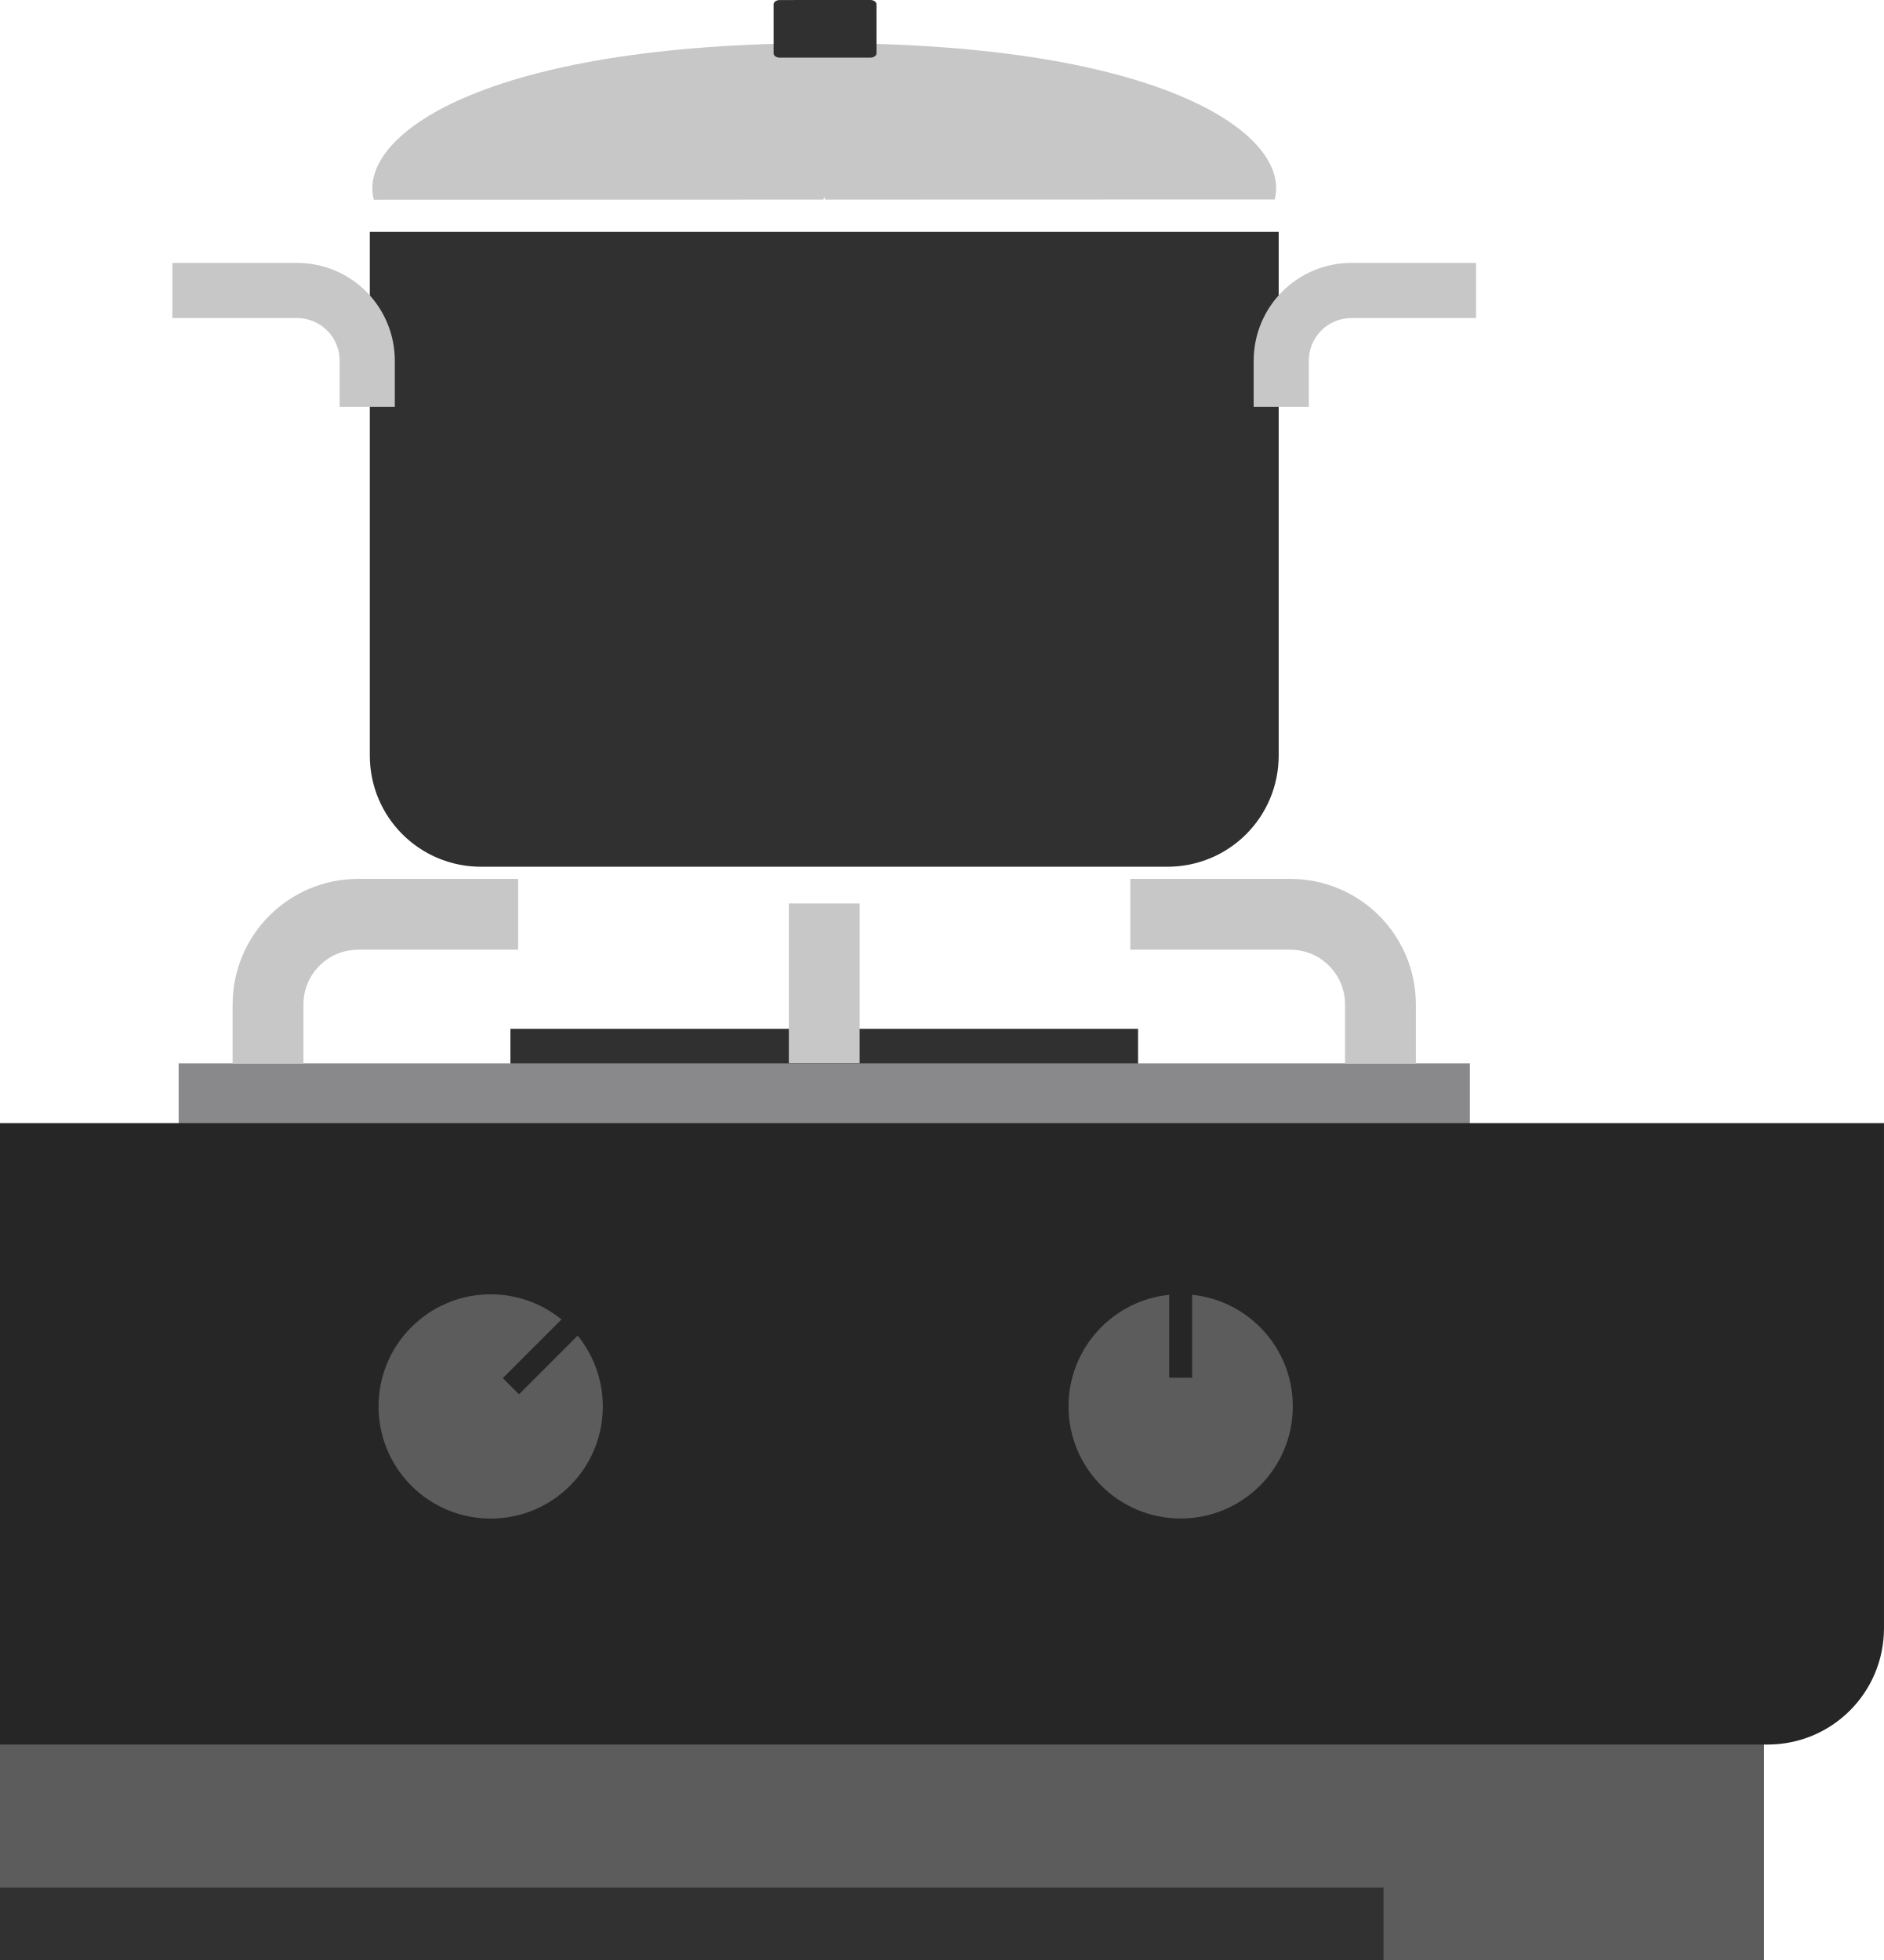
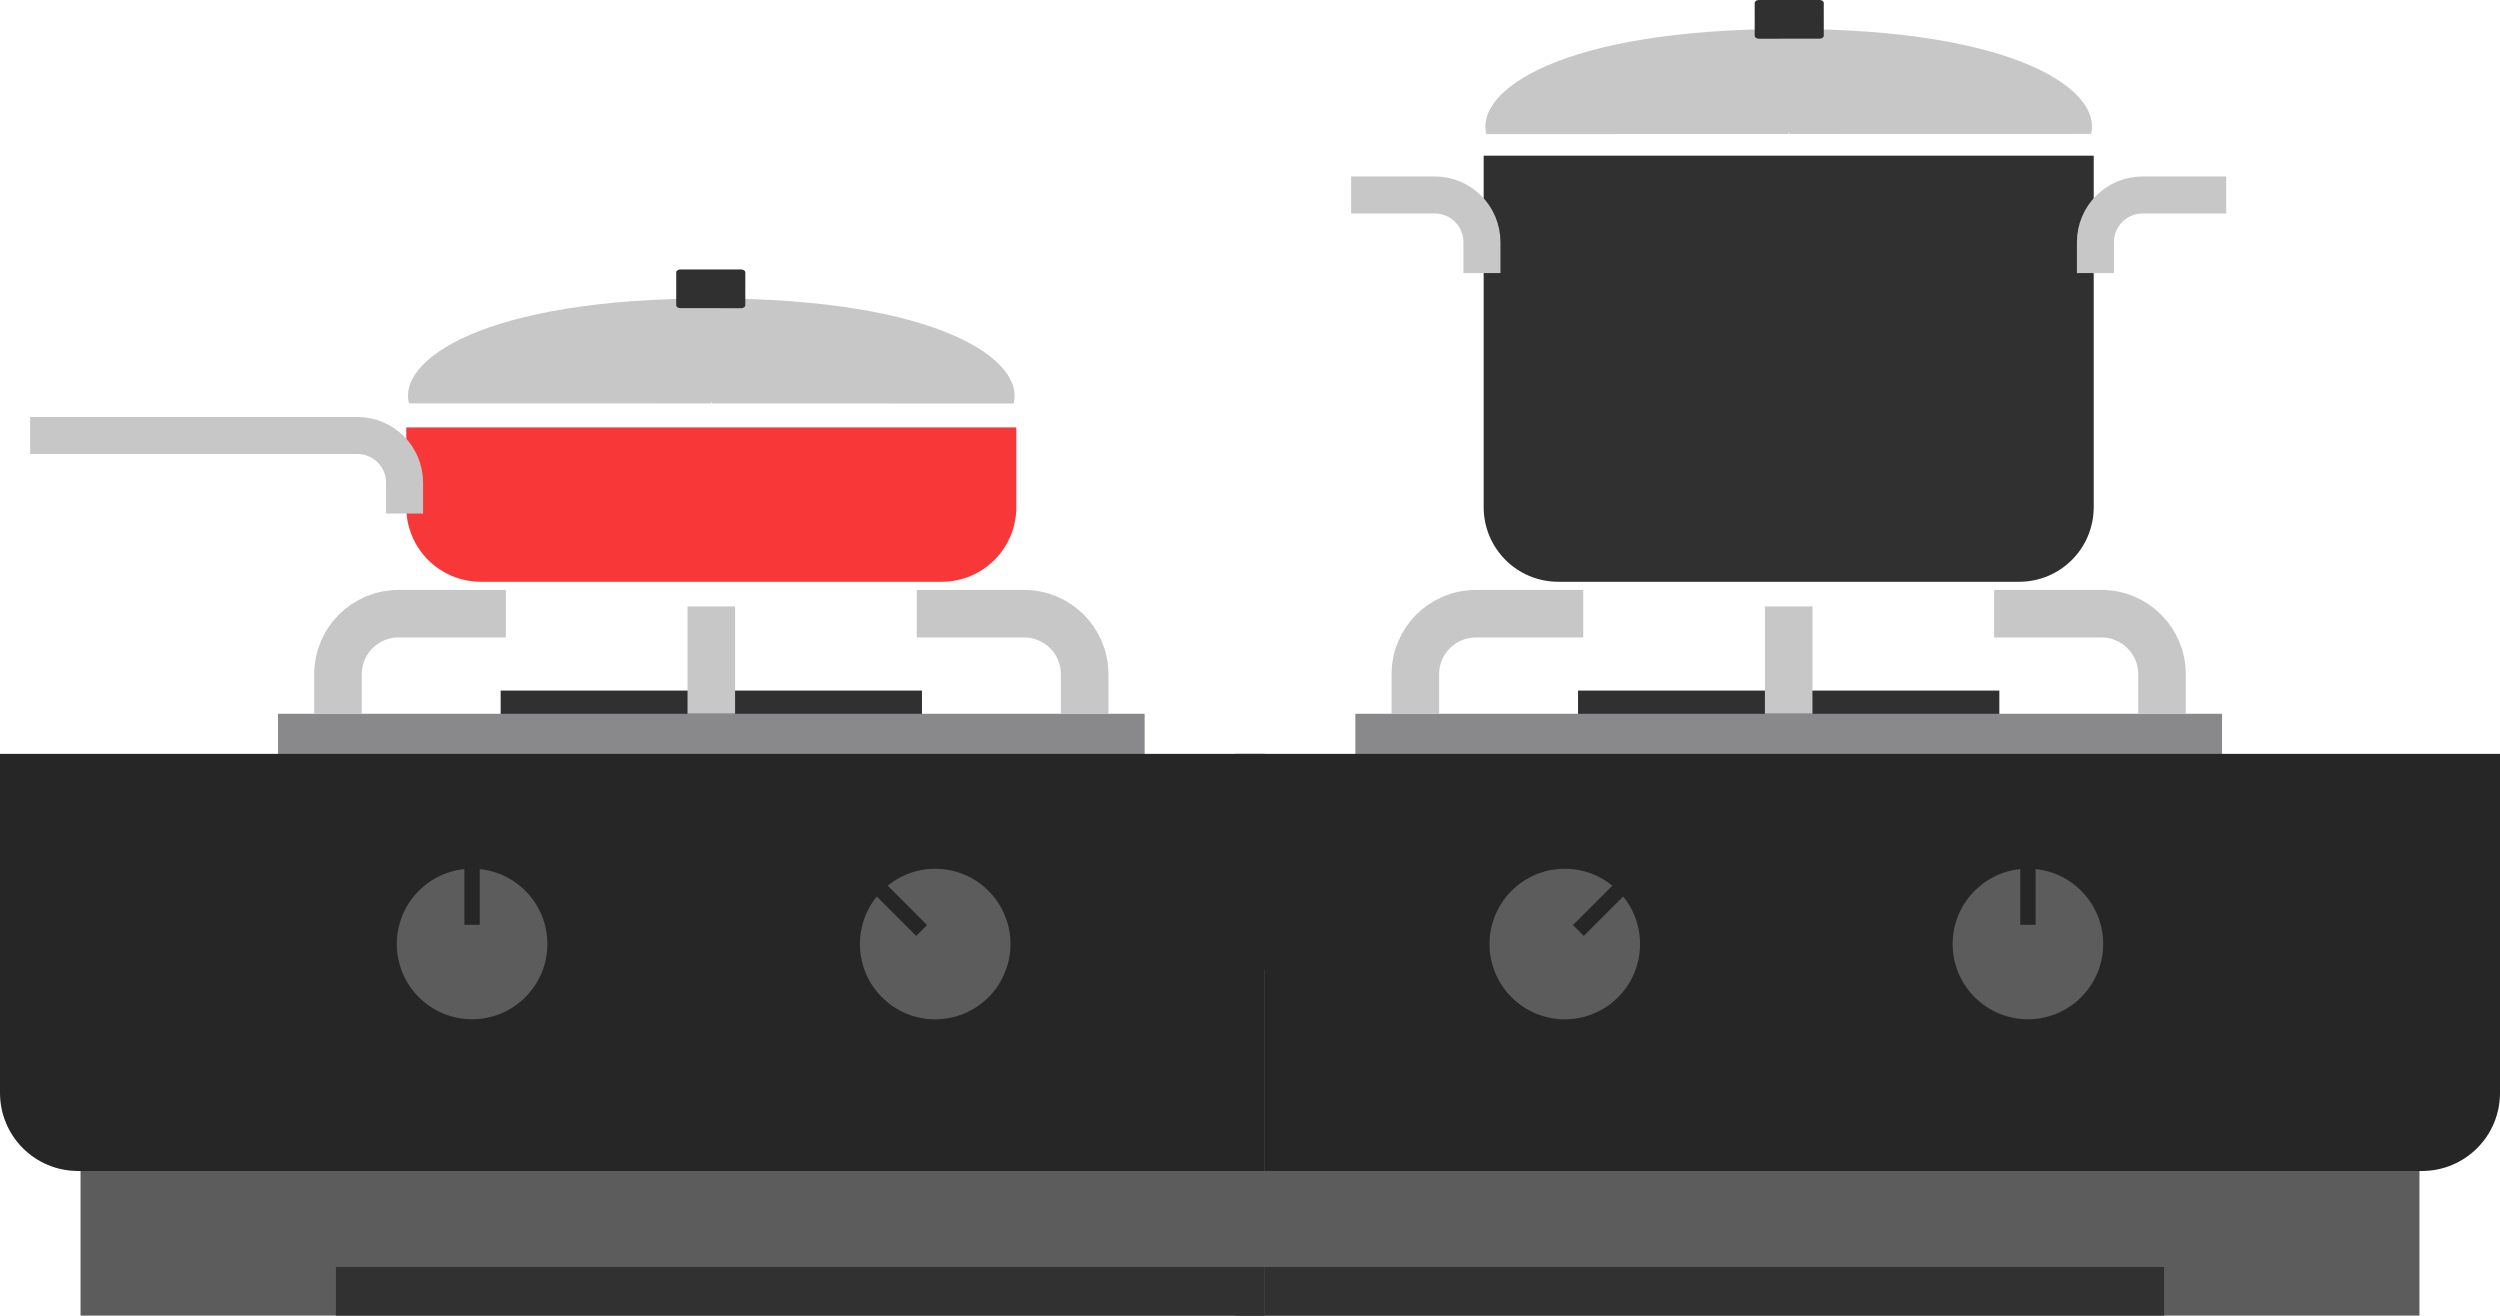
- <svg xmlns="http://www.w3.org/2000/svg" width="259.998" height="270.495" id="svg5207" version="1.1">
+ <svg xmlns="http://www.w3.org/2000/svg" width="514.012" height="270.495" id="svg5207" version="1.1">
  <defs id="defs5209" />
-   <g id="layer1" transform="translate(-245.0011,-337.2168)">
+   <g id="layer1" transform="translate(9.012931,-337.2168)">
    <rect y="479.201" x="315.44" height="8.284" width="86.621" id="rect4474" style="fill:#303031;fill-opacity:1;stroke:none" />
    <rect style="fill:#89898b;fill-opacity:1;stroke:none" id="rect4457" width="178.191" height="8.284" x="269.655" y="483.974" />
    <path style="fill:none;stroke:#c7c7c7;stroke-width:9.774;stroke-miterlimit:4;stroke-opacity:1" d="m 281.991,483.997 0,-8.139 c 0,-6.904 5.558,-12.462 12.462,-12.462 l 22.056,0" id="rect4461" />
    <path id="path4464" d="m 435.509,483.997 0,-8.139 c 0,-6.904 -5.558,-12.462 -12.462,-12.462 l -22.056,0" style="fill:none;stroke:#c7c7c7;stroke-width:9.774;stroke-miterlimit:4;stroke-opacity:1" />
    <path id="path4472" d="m 358.75,461.899 0,22.056" style="fill:none;stroke:#c7c7c7;stroke-width:9.774;stroke-miterlimit:4;stroke-opacity:1" />
    <path style="fill:#5c5c5c;fill-opacity:1;stroke:none" d="m 245.001,536.587 0,71.125 243.438,0 0,-71.125 -243.438,0 z" id="rect4608" />
    <path style="fill:#262626;fill-opacity:1;stroke:none" d="m 245.001,492.212 0,85.766 243.925,0 c 8.906,0 16.073,-7.167 16.073,-16.073 l 0,-69.693 -259.998,0 z" id="rect4592" />
    <path style="fill:#5c5c5c;fill-opacity:1;stroke:none" d="m 322.488,519.312 c -6.079,-4.958 -15.049,-4.605 -20.715,1.061 -6.044,6.044 -6.044,15.844 0,21.888 6.044,6.044 15.844,6.044 21.888,0 5.666,-5.666 6.019,-14.636 1.061,-20.715 l -8.096,8.096 -2.233,-2.233 8.096,-8.096 z" id="path4613" />
    <path id="path4628" d="m 406.359,515.907 c -7.804,0.793 -13.898,7.385 -13.898,15.398 0,8.548 6.929,15.477 15.477,15.477 8.548,0 15.477,-6.929 15.477,-15.477 0,-8.013 -6.093,-14.605 -13.898,-15.398 l 0,11.45 -3.159,0 0,-11.45 z" style="fill:#5c5c5c;fill-opacity:1;stroke:none" />
    <path style="fill:#313131;fill-opacity:1;stroke:none" d="m 245.001,597.712 0,10 190.938,0 0,-10 -190.938,0 z" id="rect4632" />
    <g id="g4493" transform="matrix(2.118057,0,0,2.118057,-2457.836,-1170.8)">
      <path transform="translate(0,332.3622)" id="rect4476" d="m 1300.188,394.727 0,34.117 c 0,4.015 3.235,7.25 7.25,7.25 l 44.719,0 c 4.015,0 7.25,-3.235 7.25,-7.25 l 0,-34.117 z" style="fill:#303031;fill-opacity:1;stroke:none" />
      <path style="fill:none;stroke:#c7c7c7;stroke-width:3.595;stroke-miterlimit:4;stroke-opacity:1" d="m 1359.573,738.486 0,-2.994 c 0,-2.539 2.044,-4.584 4.584,-4.584 l 8.113,0" id="path4483" />
      <path id="path4485" d="m 1300.02,738.486 0,-2.994 c 0,-2.539 -2.044,-4.584 -4.584,-4.584 l -8.113,0" style="fill:none;stroke:#c7c7c7;stroke-width:3.595;stroke-miterlimit:4;stroke-opacity:1" />
    </g>
    <g id="g4537" transform="matrix(1,-2.8872043e-4,2.8872043e-4,1,-1095.422,-449.1782)">
      <path id="path4498" transform="translate(0,332.3622)" d="m 1453.938,460.406 c -47.271,0.017 -64.498,12.853 -62.156,21.594 l 62.031,0 c 0.077,-0.143 0.125,-0.305 0.125,-0.5 0,0.195 0.048,0.357 0.125,0.5 l 62.031,0 c 2.342,-8.741 -14.885,-21.576 -62.156,-21.594 z" style="fill:#c7c7c7;fill-opacity:1;stroke:none" />
      <rect transform="matrix(0,1,-1,0,0,0)" ry="0.852" rx="0.597" y="-1461.156" x="786.817" height="14.203" width="7.954" id="rect4503" style="fill:#303031;fill-opacity:1;stroke:none" />
    </g>
+     <rect style="fill:#303031;fill-opacity:1;stroke:none" id="rect3033" width="86.621" height="8.284" x="-180.546" y="479.201" transform="scale(-1,1)" />
+     <rect y="483.974" x="-226.331" height="8.284" width="178.191" id="rect3035" style="fill:#89898b;fill-opacity:1;stroke:none" transform="scale(-1,1)" />
+     <path id="path3037" d="m 213.995,483.997 0,-8.139 c 0,-6.904 -5.558,-12.462 -12.462,-12.462 l -22.056,0" style="fill:none;stroke:#c7c7c7;stroke-width:9.774;stroke-miterlimit:4;stroke-opacity:1" />
+     <path style="fill:none;stroke:#c7c7c7;stroke-width:9.774;stroke-miterlimit:4;stroke-opacity:1" d="m 60.477,483.997 0,-8.139 c 0,-6.904 5.558,-12.462 12.462,-12.462 l 22.056,0" id="path3039" />
+     <path style="fill:none;stroke:#c7c7c7;stroke-width:9.774;stroke-miterlimit:4;stroke-opacity:1" d="m 137.236,461.899 0,22.056" id="path3041" />
+     <path id="path3043" d="m 250.985,536.587 0,71.125 -243.438,0 0,-71.125 243.438,0 z" style="fill:#5c5c5c;fill-opacity:1;stroke:none" />
+     <path id="path3045" d="m 250.985,492.212 0,85.766 -243.925,0 c -8.906,0 -16.073,-7.167 -16.073,-16.073 l 0,-69.693 259.998,0 z" style="fill:#262626;fill-opacity:1;stroke:none" />
+     <path id="path3047" d="m 173.498,519.312 c 6.079,-4.958 15.049,-4.605 20.715,1.061 6.044,6.044 6.044,15.844 0,21.888 -6.044,6.044 -15.844,6.044 -21.888,0 -5.666,-5.666 -6.019,-14.636 -1.061,-20.715 l 8.096,8.096 2.233,-2.233 -8.096,-8.096 z" style="fill:#5c5c5c;fill-opacity:1;stroke:none" />
+     <path style="fill:#5c5c5c;fill-opacity:1;stroke:none" d="m 89.627,515.907 c 7.804,0.793 13.898,7.385 13.898,15.398 0,8.548 -6.929,15.477 -15.477,15.477 -8.548,0 -15.477,-6.929 -15.477,-15.477 0,-8.013 6.093,-14.605 13.898,-15.398 l 0,11.45 3.159,0 0,-11.45 z" id="path3049" />
+     <path id="path3051" d="m 250.985,597.712 0,10 -190.938,0 0,-10 190.938,0 z" style="fill:#313131;fill-opacity:1;stroke:none" />
+     <g transform="matrix(-2.118057,0,0,2.118057,2953.822,-1170.8)" id="g3053">
+       <path style="fill:#f83838;fill-opacity:1;stroke:none" d="m 1300.188,421.107 0,7.737 c 0,4.015 3.235,7.25 7.25,7.25 l 44.719,0 c 4.015,0 7.25,-3.235 7.25,-7.25 l 0,-7.737 z" id="path3055" transform="translate(0,332.3622)" />
+       <path id="path3057" d="m 1359.573,761.834 0,-2.994 c 0,-2.539 2.044,-4.584 4.584,-4.584 l 31.764,0" style="fill:none;stroke:#c7c7c7;stroke-width:3.595;stroke-miterlimit:4;stroke-opacity:1" />
+     </g>
+     <g transform="matrix(-1,-2.8872043e-4,-2.8872043e-4,1,1591.408,-393.7744)" id="g3061">
+       <path style="fill:#c7c7c7;fill-opacity:1;stroke:none" d="m 1453.938,460.406 c -47.271,0.017 -64.498,12.853 -62.156,21.594 l 62.031,0 c 0.077,-0.143 0.125,-0.305 0.125,-0.5 0,0.195 0.048,0.357 0.125,0.5 l 62.031,0 c 2.342,-8.741 -14.885,-21.576 -62.156,-21.594 z" transform="translate(0,332.3622)" id="path3063" />
+       <rect style="fill:#303031;fill-opacity:1;stroke:none" id="rect3065" width="7.954" height="14.203" x="786.817" y="-1461.156" rx="0.597" ry="0.852" transform="matrix(0,1,-1,0,0,0)" />
+     </g>
  </g>
</svg>
